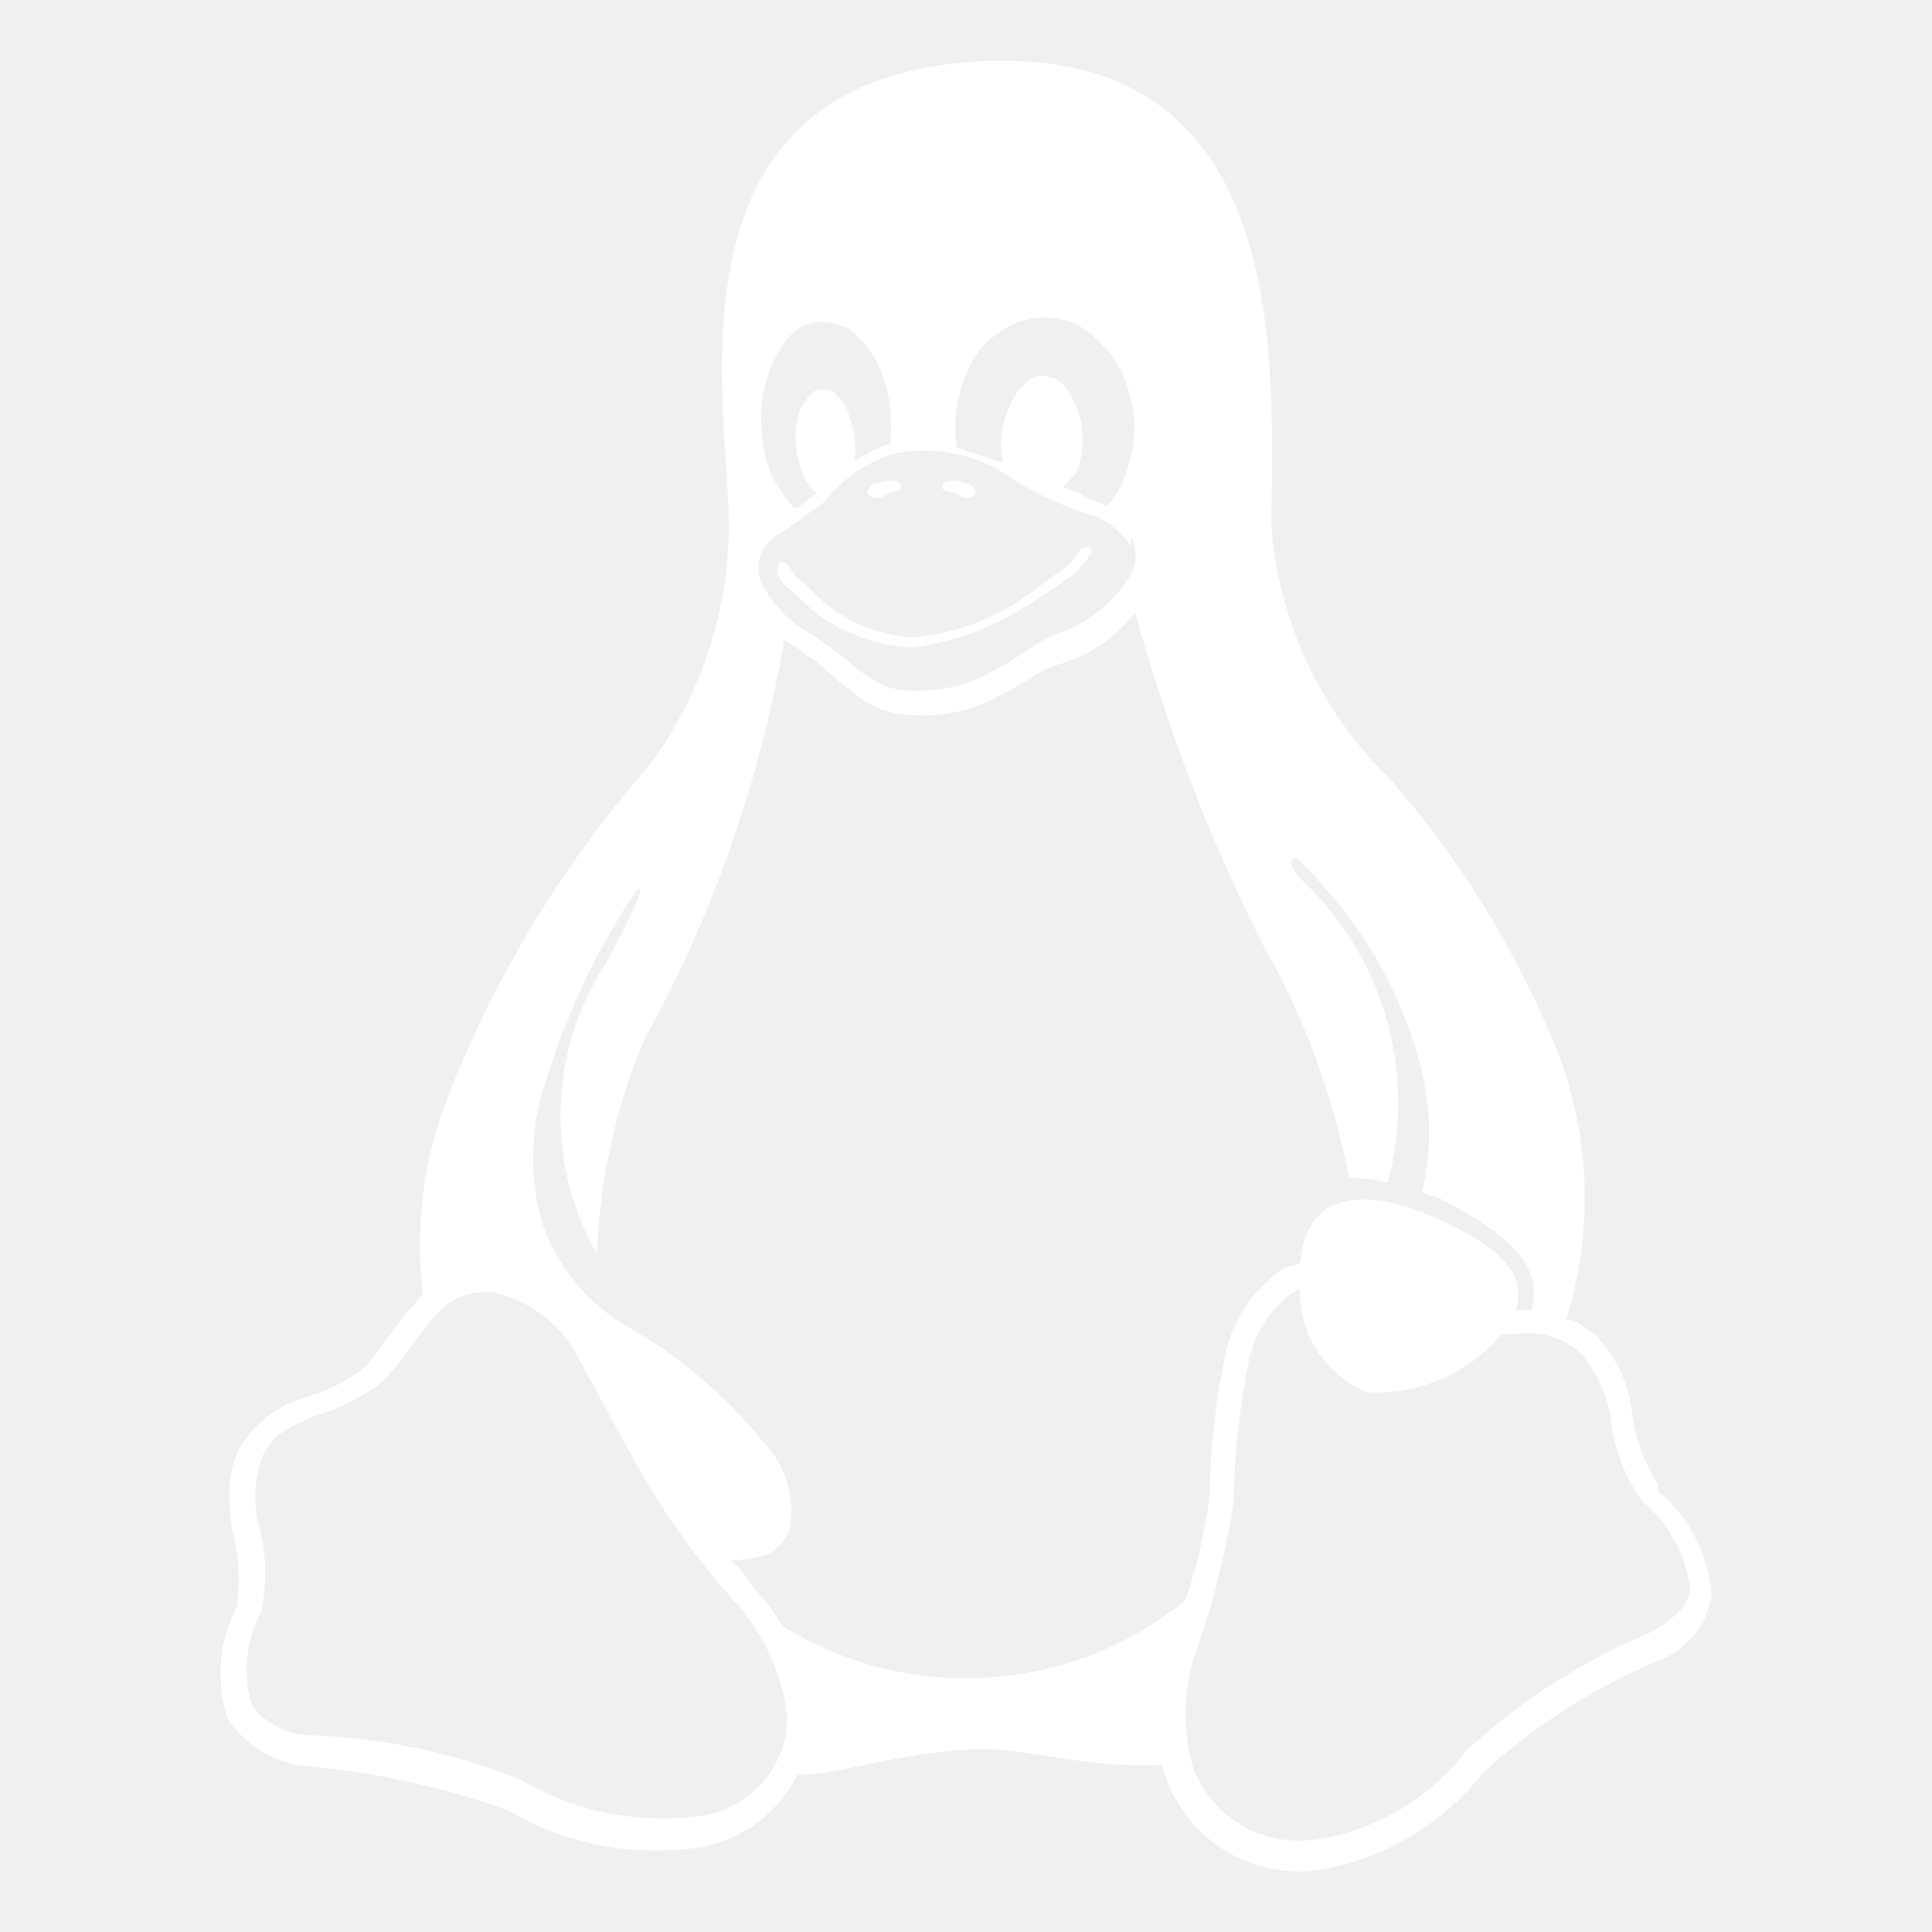
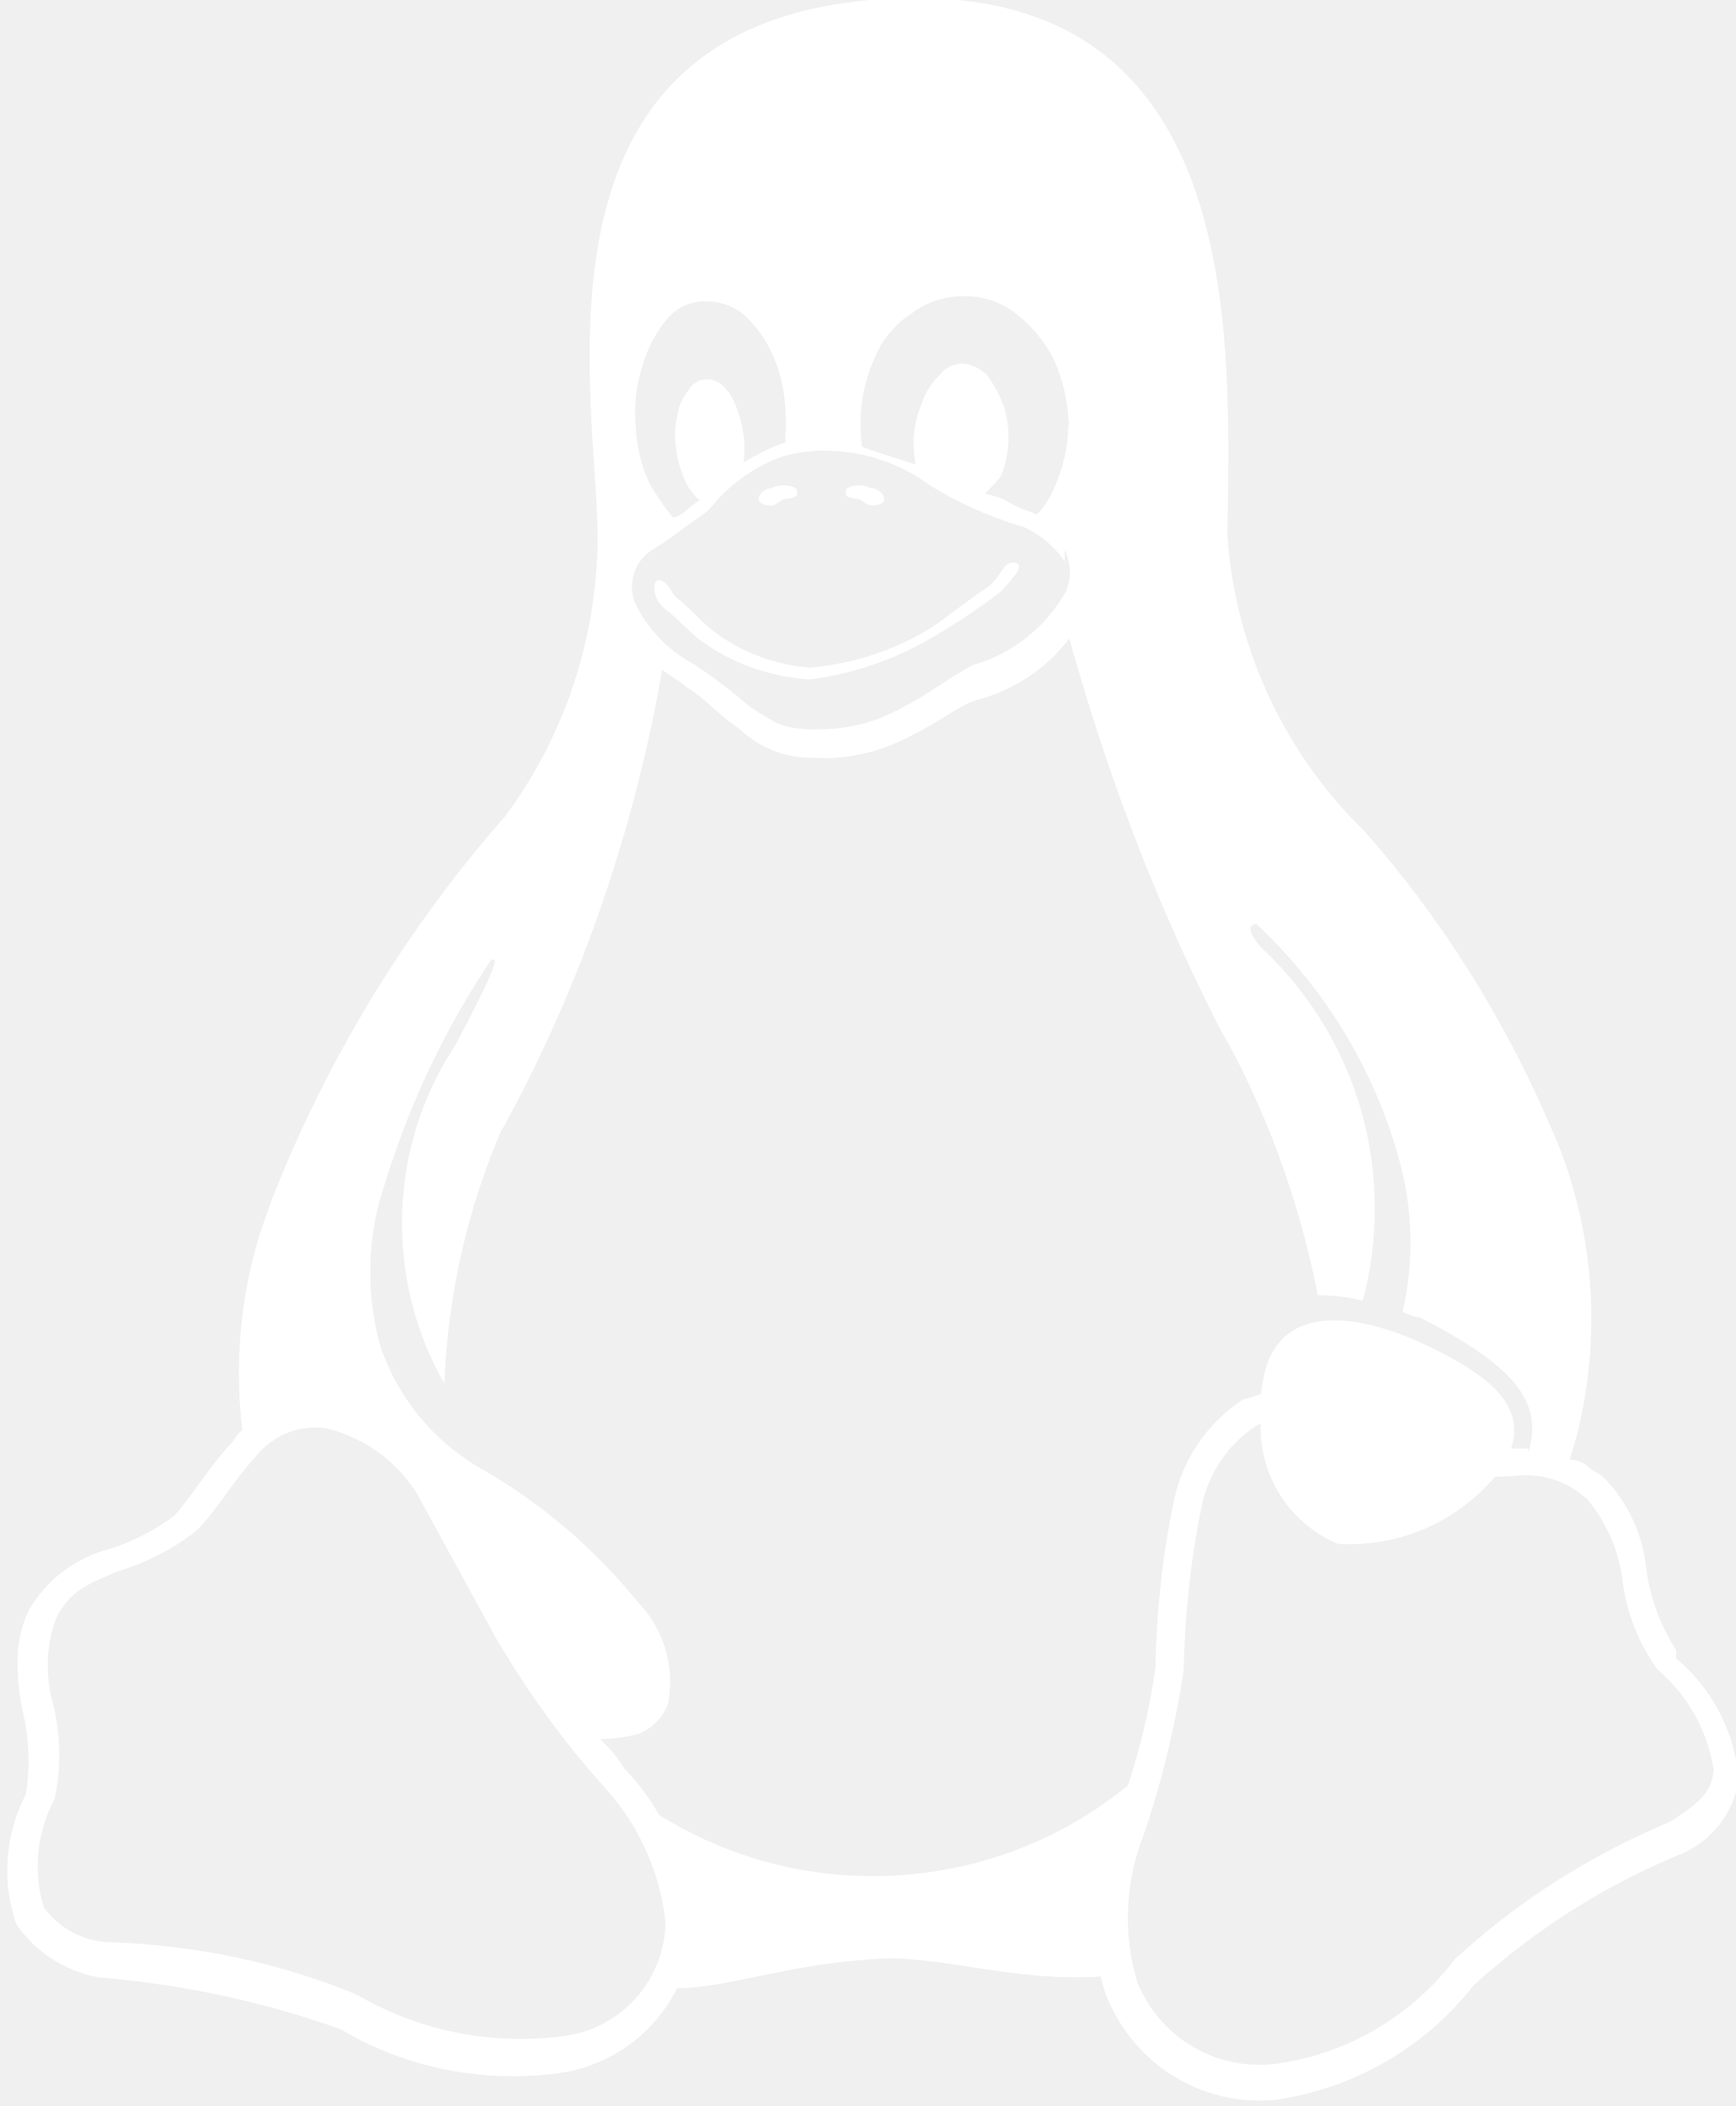
- <svg xmlns="http://www.w3.org/2000/svg" fill="#000000" width="800px" height="800px" viewBox="0 0 32 32" version="1.1" id="svg1">
+ <svg xmlns="http://www.w3.org/2000/svg" fill="#000000" width="619" height="751" viewBox="0 0 24.76 30.04" version="1.1" id="svg1">
  <defs id="defs1" />
-   <path d="M14.923 8.080c-0.025 0.072-0.141 0.061-0.207 0.082-0.059 0.031-0.107 0.085-0.175 0.085-0.062 0-0.162-0.025-0.17-0.085-0.012-0.082 0.11-0.166 0.187-0.166 0.050-0.024 0.108-0.037 0.169-0.037 0.056 0 0.109 0.011 0.157 0.032l-0.003-0.001c0.022 0.009 0.038 0.030 0.038 0.055 0 0.003-0 0.005-0.001 0.008l0-0v0.025h0.004zM15.611 8.080v-0.027c-0.008-0.025 0.016-0.052 0.036-0.062 0.046-0.020 0.1-0.032 0.157-0.032 0.061 0 0.119 0.014 0.17 0.038l-0.002-0.001c0.079 0 0.2 0.084 0.187 0.169-0.007 0.061-0.106 0.082-0.169 0.082-0.069 0-0.115-0.054-0.176-0.085-0.065-0.023-0.182-0.010-0.204-0.081zM16.963 10.058c-0.532 0.337-1.161 0.574-1.835 0.666l-0.024 0.003c-0.606-0.035-1.157-0.248-1.607-0.588l0.007 0.005c-0.192-0.167-0.35-0.335-0.466-0.419-0.205-0.167-0.18-0.416-0.092-0.416 0.136 0.020 0.161 0.167 0.249 0.25 0.12 0.082 0.269 0.25 0.45 0.416 0.397 0.328 0.899 0.541 1.45 0.583l0.009 0.001c0.654-0.057 1.249-0.267 1.763-0.592l-0.016 0.010c0.244-0.169 0.556-0.417 0.81-0.584 0.195-0.17 0.186-0.334 0.349-0.334 0.16 0.020 0.043 0.167-0.184 0.415-0.246 0.188-0.527 0.381-0.818 0.56l-0.044 0.025zM8.017 21.397h0.012c0.069 0 0.137 0.007 0.203 0.019l-0.007-0.001c0.544 0.14 0.992 0.478 1.273 0.931l0.005 0.009 1.137 2.079 0.004 0.004c0.457 0.773 0.948 1.442 1.497 2.059l-0.011-0.013c0.49 0.52 0.82 1.196 0.909 1.946l0.002 0.016v0.008c-0.012 0.817-0.613 1.491-1.396 1.616l-0.009 0.001c-0.2 0.031-0.432 0.048-0.667 0.048-0.857 0-1.659-0.233-2.347-0.64l0.021 0.012c-1.053-0.441-2.275-0.714-3.555-0.752l-0.015-0c-0.372-0.025-0.696-0.215-0.901-0.496l-0.002-0.003c-0.054-0.174-0.085-0.374-0.085-0.582 0-0.35 0.088-0.679 0.244-0.966l-0.005 0.011v-0.005l0.003-0.004c0.041-0.188 0.065-0.405 0.065-0.627 0-0.274-0.036-0.539-0.104-0.791l0.005 0.021c-0.041-0.15-0.065-0.323-0.065-0.502 0-0.242 0.043-0.473 0.123-0.687l-0.004 0.014c0.2-0.417 0.495-0.5 0.862-0.666 0.438-0.133 0.819-0.334 1.151-0.593l-0.008 0.006h0.002v-0.003c0.32-0.335 0.556-0.751 0.835-1.047 0.195-0.249 0.492-0.41 0.827-0.42l0.002-0zM21.531 21.336c-0.001 0.017-0.001 0.038-0.001 0.059 0 0.743 0.449 1.381 1.091 1.658l0.012 0.005c0.048 0.003 0.104 0.005 0.16 0.005 0.831 0 1.575-0.371 2.075-0.957l0.003-0.004 0.264-0.012c0.053-0.008 0.114-0.012 0.176-0.012 0.341 0 0.652 0.132 0.883 0.348l-0.001-0.001 0.004 0.004c0.249 0.301 0.422 0.673 0.487 1.082l0.002 0.013c0.055 0.505 0.238 0.96 0.517 1.34l-0.005-0.008c0.416 0.356 0.705 0.85 0.793 1.411l0.002 0.013 0.004-0.009v0.022l-0.004-0.015c-0.019 0.327-0.231 0.495-0.622 0.744-1.184 0.497-2.201 1.158-3.077 1.968l0.007-0.006c-0.608 0.792-1.501 1.339-2.523 1.486l-0.021 0.002c-0.074 0.010-0.16 0.016-0.247 0.016-0.768 0-1.428-0.464-1.716-1.126l-0.005-0.012-0.006-0.004c-0.093-0.286-0.146-0.615-0.146-0.956 0-0.416 0.079-0.813 0.224-1.178l-0.008 0.022c0.234-0.668 0.435-1.466 0.568-2.288l0.011-0.083c0.016-0.812 0.104-1.593 0.258-2.35l-0.014 0.083c0.085-0.518 0.381-0.954 0.794-1.225l0.007-0.004 0.056-0.027zM18.8 10.142c0.6 2.147 1.339 4.002 2.247 5.757l-0.079-0.167c0.613 1.090 1.090 2.355 1.363 3.695l0.014 0.084c0.009-0 0.020-0 0.031-0 0.217 0 0.427 0.029 0.627 0.084l-0.017-0.004c0.11-0.395 0.173-0.848 0.173-1.316 0-1.426-0.587-2.716-1.533-3.639l-0.001-0.001c-0.275-0.25-0.29-0.419-0.154-0.419 0.971 0.91 1.689 2.078 2.045 3.394l0.012 0.051c0.089 0.329 0.14 0.707 0.14 1.097 0 0.351-0.041 0.693-0.119 1.020l0.006-0.030c0.074 0.038 0.16 0.067 0.251 0.083l0.006 0.001c1.29 0.667 1.766 1.172 1.537 1.921v-0.054c-0.075-0.004-0.15 0-0.225 0h-0.020c0.189-0.584-0.227-1.031-1.331-1.53-1.143-0.5-2.057-0.42-2.212 0.581-0.011 0.049-0.019 0.106-0.022 0.165l-0 0.003c-0.073 0.030-0.16 0.058-0.25 0.078l-0.011 0.002c-0.508 0.336-0.87 0.859-0.989 1.469l-0.002 0.014c-0.148 0.695-0.241 1.5-0.256 2.323l-0 0.012v0.004c-0.091 0.637-0.23 1.207-0.418 1.753l0.020-0.066c-0.983 0.804-2.251 1.29-3.634 1.29-1.13 0-2.184-0.325-3.073-0.887l0.024 0.014c-0.146-0.253-0.313-0.472-0.503-0.667l0.001 0.001c-0.097-0.16-0.211-0.297-0.342-0.415l-0.002-0.001c0.207-0 0.407-0.031 0.596-0.088l-0.015 0.004c0.18-0.085 0.318-0.232 0.391-0.412l0.002-0.005c0.018-0.093 0.029-0.199 0.029-0.308 0-0.445-0.175-0.848-0.461-1.146l0.001 0.001c-0.619-0.761-1.359-1.395-2.196-1.88l-0.038-0.020c-0.671-0.388-1.179-0.995-1.43-1.722l-0.007-0.022c-0.093-0.318-0.147-0.684-0.147-1.062 0-0.353 0.047-0.695 0.134-1.021l-0.006 0.027c0.377-1.314 0.921-2.461 1.62-3.496l-0.028 0.043c0.134-0.081 0.046 0.169-0.51 1.217-0.474 0.713-0.757 1.59-0.757 2.533 0 0.84 0.224 1.627 0.616 2.306l-0.012-0.022c0.052-1.309 0.345-2.537 0.834-3.659l-0.025 0.065c1.055-1.902 1.854-4.111 2.275-6.452l0.020-0.131c0.060 0.045 0.271 0.169 0.361 0.252 0.272 0.166 0.475 0.416 0.737 0.581 0.267 0.26 0.633 0.42 1.035 0.42 0.021 0 0.042-0 0.063-0.001l-0.003 0c0.049 0.004 0.094 0.008 0.137 0.008 0.459-0.009 0.887-0.132 1.259-0.342l-0.013 0.007c0.362-0.167 0.65-0.417 0.925-0.5h0.006c0.535-0.145 0.983-0.454 1.3-0.869l0.004-0.006zM15.301 7.465c0.003 0 0.006-0 0.009-0 0.569 0 1.094 0.187 1.517 0.503l-0.007-0.005c0.378 0.234 0.814 0.433 1.275 0.574l0.040 0.010h0.004c0.246 0.11 0.449 0.281 0.594 0.494l0.003 0.005v-0.164c0.046 0.092 0.074 0.201 0.074 0.316 0 0.098-0.020 0.191-0.055 0.276l0.002-0.005c-0.288 0.507-0.755 0.884-1.313 1.048l-0.016 0.004v0.002c-0.335 0.169-0.626 0.416-0.968 0.581-0.35 0.21-0.771 0.334-1.222 0.334-0.015 0-0.030-0-0.045-0l0.002 0c-0.022 0.001-0.048 0.002-0.074 0.002-0.174 0-0.342-0.031-0.496-0.089l0.010 0.003c-0.159-0.087-0.29-0.169-0.417-0.257l0.014 0.010c-0.227-0.199-0.477-0.39-0.739-0.565l-0.026-0.016v-0.006h-0.006c-0.375-0.199-0.67-0.504-0.852-0.876l-0.005-0.012c-0.027-0.067-0.042-0.145-0.042-0.226 0-0.218 0.112-0.41 0.281-0.522l0.002-0.001c0.28-0.169 0.475-0.339 0.604-0.42 0.13-0.092 0.179-0.127 0.22-0.164h0.002v-0.004c0.268-0.339 0.623-0.599 1.032-0.746l0.016-0.005c0.174-0.050 0.374-0.079 0.581-0.081h0.001zM13.589 5.333h0.045c0.188 0.004 0.361 0.067 0.501 0.17l-0.002-0.002c0.179 0.159 0.325 0.352 0.425 0.57l0.004 0.011c0.113 0.245 0.183 0.53 0.191 0.83l0 0.003v0.005c0.004 0.046 0.006 0.099 0.006 0.152 0 0.063-0.003 0.126-0.009 0.188l0.001-0.008v0.1c-0.037 0.009-0.070 0.022-0.104 0.030-0.191 0.079-0.352 0.163-0.505 0.258l0.014-0.008c0.008-0.055 0.012-0.118 0.012-0.182 0-0.053-0.003-0.106-0.009-0.158l0.001 0.006v-0.019c-0.018-0.154-0.054-0.295-0.107-0.428l0.004 0.011c-0.041-0.132-0.113-0.244-0.207-0.333l-0-0c-0.055-0.050-0.128-0.081-0.209-0.081-0.007 0-0.014 0-0.021 0.001l0.001-0h-0.026c-0.103 0.011-0.189 0.075-0.232 0.163l-0.001 0.002c-0.077 0.093-0.13 0.208-0.15 0.334l-0 0.004c-0.023 0.086-0.035 0.185-0.035 0.287 0 0.044 0.002 0.088 0.007 0.131l-0-0.005v0.019c0.016 0.154 0.052 0.296 0.104 0.428l-0.004-0.011c0.042 0.132 0.113 0.245 0.207 0.335l0 0c0.012 0.012 0.026 0.022 0.042 0.030l0.001 0c-0.083 0.053-0.155 0.109-0.221 0.171l0.001-0.001c-0.045 0.040-0.1 0.070-0.161 0.084l-0.003 0.001c-0.123-0.147-0.237-0.312-0.335-0.486l-0.008-0.016c-0.113-0.245-0.183-0.529-0.194-0.83l-0-0.004c-0.004-0.048-0.006-0.104-0.006-0.161 0-0.241 0.039-0.473 0.11-0.69l-0.004 0.016c0.074-0.258 0.195-0.481 0.356-0.671l-0.002 0.003c0.127-0.15 0.313-0.245 0.522-0.25h0.001zM17.291 5.259h0.016c0.001 0 0.002 0 0.004 0 0.275 0 0.527 0.093 0.729 0.249l-0.003-0.002c0.229 0.177 0.413 0.4 0.542 0.655l0.005 0.011c0.121 0.266 0.196 0.575 0.207 0.901l0 0.004c0-0.025 0.007-0.050 0.007-0.075v0.131l-0.005-0.026-0.005-0.030c-0.003 0.32-0.071 0.622-0.193 0.897l0.006-0.014c-0.062 0.163-0.152 0.303-0.266 0.419l0-0c-0.030-0.018-0.067-0.035-0.104-0.050l-0.006-0.002c-0.135-0.042-0.253-0.099-0.36-0.169l0.005 0.003c-0.077-0.032-0.169-0.060-0.264-0.081l-0.011-0.002c0.081-0.076 0.156-0.157 0.225-0.243l0.004-0.005c0.063-0.148 0.102-0.319 0.11-0.499l0-0.003v-0.025c0-0.008 0-0.016 0-0.025 0-0.17-0.028-0.333-0.080-0.485l0.003 0.011c-0.063-0.159-0.14-0.296-0.232-0.421l0.004 0.005c-0.087-0.088-0.202-0.148-0.331-0.165l-0.003-0h-0.020c-0.001 0-0.003-0-0.004-0-0.132 0-0.25 0.065-0.322 0.164l-0.001 0.001c-0.116 0.113-0.204 0.253-0.254 0.41l-0.002 0.007c-0.063 0.147-0.104 0.318-0.112 0.496l-0 0.003v0.024c0.002 0.12 0.011 0.236 0.027 0.349l-0.002-0.015c-0.241-0.084-0.547-0.169-0.759-0.252-0.012-0.073-0.020-0.159-0.022-0.247l-0-0.003v-0.025c-0.001-0.020-0.001-0.043-0.001-0.066 0-0.324 0.069-0.631 0.194-0.908l-0.006 0.014c0.106-0.279 0.293-0.508 0.532-0.663l0.005-0.003c0.204-0.156 0.462-0.25 0.742-0.25h0zM16.63 1.004c-0.194 0-0.394 0.010-0.6 0.026-5.281 0.416-3.88 6.007-3.961 7.87-0.050 1.426-0.534 2.729-1.325 3.792l0.013-0.018c-1.407 1.602-2.555 3.474-3.351 5.523l-0.043 0.127c-0.258 0.685-0.408 1.476-0.408 2.302 0 0.285 0.018 0.566 0.052 0.841l-0.003-0.033c-0.056 0.046-0.103 0.102-0.136 0.166l-0.001 0.003c-0.325 0.335-0.562 0.75-0.829 1.048-0.283 0.217-0.615 0.388-0.975 0.494l-0.021 0.005c-0.464 0.139-0.842 0.442-1.075 0.841l-0.005 0.009c-0.104 0.212-0.165 0.461-0.165 0.725 0 0.010 0 0.019 0 0.029l-0-0.001c0.002 0.238 0.026 0.469 0.073 0.693l-0.004-0.023c0.056 0.219 0.088 0.471 0.088 0.73 0 0.17-0.014 0.337-0.041 0.5l0.002-0.018c-0.167 0.313-0.264 0.685-0.264 1.080 0 0.278 0.048 0.544 0.137 0.791l-0.005-0.016c0.273 0.388 0.686 0.662 1.164 0.749l0.011 0.002c1.274 0.107 2.451 0.373 3.561 0.78l-0.094-0.030c0.698 0.415 1.539 0.66 2.436 0.66 0.294 0 0.582-0.026 0.862-0.077l-0.029 0.004c0.667-0.151 1.211-0.586 1.504-1.169l0.006-0.013c0.734-0.004 1.537-0.336 2.824-0.417 0.873-0.072 1.967 0.334 3.22 0.25 0.037 0.159 0.086 0.298 0.148 0.429l-0.006-0.013 0.004 0.004c0.384 0.804 1.19 1.35 2.124 1.35 0.081 0 0.161-0.004 0.24-0.012l-0.010 0.001c1.151-0.17 2.139-0.768 2.813-1.623l0.007-0.009c0.843-0.768 1.827-1.401 2.905-1.853l0.067-0.025c0.432-0.191 0.742-0.585 0.81-1.059l0.001-0.007c-0.059-0.694-0.392-1.299-0.888-1.716l-0.004-0.003v-0.121l-0.004-0.004c-0.214-0.33-0.364-0.722-0.421-1.142l-0.002-0.015c-0.053-0.513-0.278-0.966-0.615-1.307l0 0h-0.004c-0.074-0.067-0.154-0.084-0.235-0.169-0.066-0.047-0.148-0.076-0.237-0.080l-0.001-0c0.195-0.602 0.308-1.294 0.308-2.013 0-0.94-0.193-1.835-0.541-2.647l0.017 0.044c-0.704-1.672-1.619-3.111-2.732-4.369l0.014 0.017c-1.105-1.082-1.828-2.551-1.948-4.187l-0.001-0.021c0.033-2.689 0.295-7.664-4.429-7.671z" id="path1" style="fill:#ffffff" />
+   <path d="m 11.376,7.044 c -0.025,0.072 -0.141,0.061 -0.207,0.082 -0.059,0.031 -0.107,0.085 -0.175,0.085 -0.062,0 -0.162,-0.025 -0.17,-0.085 -0.012,-0.082 0.11,-0.166 0.187,-0.166 0.05,-0.024 0.108,-0.037 0.169,-0.037 0.056,0 0.109,0.011 0.157,0.032 l -0.003,-0.001 c 0.022,0.009 0.038,0.03 0.038,0.055 0,0.003 0,0.005 -10e-4,0.008 v 0 0.025 h 0.004 z m 0.688,0 v -0.027 c -0.008,-0.025 0.016,-0.052 0.036,-0.062 0.046,-0.02 0.1,-0.032 0.157,-0.032 0.061,0 0.119,0.014 0.17,0.038 l -0.002,-10e-4 c 0.079,0 0.2,0.084 0.187,0.169 -0.007,0.061 -0.106,0.082 -0.169,0.082 -0.069,0 -0.115,-0.054 -0.176,-0.085 -0.065,-0.023 -0.182,-0.01 -0.204,-0.081 z m 1.352,1.978 c -0.532,0.337 -1.161,0.574 -1.835,0.666 l -0.024,0.003 c -0.606,-0.035 -1.157,-0.248 -1.607,-0.588 l 0.007,0.005 c -0.192,-0.167 -0.35,-0.335 -0.466,-0.419 -0.205,-0.167 -0.18,-0.416 -0.092,-0.416 0.136,0.02 0.161,0.167 0.249,0.25 0.12,0.082 0.269,0.25 0.45,0.416 0.397,0.328 0.899,0.541 1.45,0.583 l 0.009,10e-4 c 0.654,-0.057 1.249,-0.267 1.763,-0.592 l -0.016,0.01 c 0.244,-0.169 0.556,-0.417 0.81,-0.584 0.195,-0.17 0.186,-0.334 0.349,-0.334 0.16,0.02 0.043,0.167 -0.184,0.415 -0.246,0.188 -0.527,0.381 -0.818,0.56 l -0.044,0.025 z M 4.47,20.361 h 0.012 c 0.069,0 0.137,0.007 0.203,0.019 l -0.007,-0.001 c 0.544,0.14 0.992,0.478 1.273,0.931 l 0.005,0.009 1.137,2.079 0.004,0.004 c 0.457,0.773 0.948,1.442 1.497,2.059 l -0.011,-0.013 c 0.49,0.52 0.82,1.196 0.909,1.946 l 0.002,0.016 v 0.008 c -0.012,0.817 -0.613,1.491 -1.396,1.616 l -0.009,10e-4 c -0.2,0.031 -0.432,0.048 -0.667,0.048 -0.857,0 -1.659,-0.233 -2.347,-0.64 l 0.021,0.012 c -1.053,-0.441 -2.275,-0.714 -3.555,-0.752 h -0.015 c -0.372,-0.025 -0.696,-0.215 -0.901,-0.496 l -0.002,-0.003 c -0.054,-0.174 -0.085,-0.374 -0.085,-0.582 0,-0.35 0.088,-0.679 0.244,-0.966 l -0.005,0.011 v -0.005 l 0.003,-0.004 c 0.041,-0.188 0.065,-0.405 0.065,-0.627 0,-0.274 -0.036,-0.539 -0.104,-0.791 l 0.005,0.021 c -0.041,-0.15 -0.065,-0.323 -0.065,-0.502 0,-0.242 0.043,-0.473 0.123,-0.687 l -0.004,0.014 c 0.2,-0.417 0.495,-0.5 0.862,-0.666 0.438,-0.133 0.819,-0.334 1.151,-0.593 l -0.008,0.006 h 0.002 v -0.003 c 0.32,-0.335 0.556,-0.751 0.835,-1.047 0.195,-0.249 0.492,-0.41 0.827,-0.42 h 0.002 z m 13.514,-0.061 c -0.001,0.017 -0.001,0.038 -0.001,0.059 0,0.743 0.449,1.381 1.091,1.658 l 0.012,0.005 c 0.048,0.003 0.104,0.005 0.16,0.005 0.831,0 1.575,-0.371 2.075,-0.957 l 0.003,-0.004 0.264,-0.012 c 0.053,-0.008 0.114,-0.012 0.176,-0.012 0.341,0 0.652,0.132 0.883,0.348 l -0.001,-0.001 0.004,0.004 c 0.249,0.301 0.422,0.673 0.487,1.082 l 0.002,0.013 c 0.055,0.505 0.238,0.96 0.517,1.34 l -0.005,-0.008 c 0.416,0.356 0.705,0.85 0.793,1.411 l 0.002,0.013 0.004,-0.009 v 0.022 l -0.004,-0.015 c -0.019,0.327 -0.231,0.495 -0.622,0.744 -1.184,0.497 -2.201,1.158 -3.077,1.968 l 0.007,-0.006 c -0.608,0.792 -1.501,1.339 -2.523,1.486 l -0.021,0.002 c -0.074,0.01 -0.16,0.016 -0.247,0.016 -0.768,0 -1.428,-0.464 -1.716,-1.126 l -0.005,-0.012 -0.006,-0.004 c -0.093,-0.286 -0.146,-0.615 -0.146,-0.956 0,-0.416 0.079,-0.813 0.224,-1.178 l -0.008,0.022 c 0.234,-0.668 0.435,-1.466 0.568,-2.288 l 0.011,-0.083 c 0.016,-0.812 0.104,-1.593 0.258,-2.35 l -0.014,0.083 c 0.085,-0.518 0.381,-0.954 0.794,-1.225 l 0.007,-0.004 0.056,-0.027 z M 15.253,9.106 c 0.6,2.147 1.339,4.002 2.247,5.757 l -0.079,-0.167 c 0.613,1.09 1.09,2.355 1.363,3.695 l 0.014,0.084 c 0.009,0 0.02,0 0.031,0 0.217,0 0.427,0.029 0.627,0.084 l -0.017,-0.004 c 0.11,-0.395 0.173,-0.848 0.173,-1.316 0,-1.426 -0.587,-2.716 -1.533,-3.639 l -0.001,-0.001 c -0.275,-0.25 -0.29,-0.419 -0.154,-0.419 0.971,0.91 1.689,2.078 2.045,3.394 l 0.012,0.051 c 0.089,0.329 0.14,0.707 0.14,1.097 0,0.351 -0.041,0.693 -0.119,1.02 l 0.006,-0.03 c 0.074,0.038 0.16,0.067 0.251,0.083 l 0.006,10e-4 c 1.29,0.667 1.766,1.172 1.537,1.921 v -0.054 c -0.075,-0.004 -0.15,0 -0.225,0 h -0.02 c 0.189,-0.584 -0.227,-1.031 -1.331,-1.53 -1.143,-0.5 -2.057,-0.42 -2.212,0.581 -0.011,0.049 -0.019,0.106 -0.022,0.165 v 0.003 c -0.073,0.03 -0.16,0.058 -0.25,0.078 l -0.011,0.002 c -0.508,0.336 -0.87,0.859 -0.989,1.469 l -0.002,0.014 c -0.148,0.695 -0.241,1.5 -0.256,2.323 v 0.012 0.004 c -0.091,0.637 -0.23,1.207 -0.418,1.753 l 0.02,-0.066 c -0.983,0.804 -2.251,1.29 -3.634,1.29 -1.13,0 -2.184,-0.325 -3.073,-0.887 l 0.024,0.014 c -0.146,-0.253 -0.313,-0.472 -0.503,-0.667 l 10e-4,0.001 c -0.097,-0.16 -0.211,-0.297 -0.342,-0.415 l -0.002,-0.001 c 0.207,0 0.407,-0.031 0.596,-0.088 l -0.015,0.004 c 0.18,-0.085 0.318,-0.232 0.391,-0.412 l 0.002,-0.005 c 0.018,-0.093 0.029,-0.199 0.029,-0.308 0,-0.445 -0.175,-0.848 -0.461,-1.146 l 10e-4,10e-4 c -0.619,-0.761 -1.359,-1.395 -2.196,-1.88 l -0.038,-0.02 c -0.671,-0.388 -1.179,-0.995 -1.43,-1.722 l -0.007,-0.022 c -0.093,-0.318 -0.147,-0.684 -0.147,-1.062 0,-0.353 0.047,-0.695 0.134,-1.021 l -0.006,0.027 c 0.377,-1.314 0.921,-2.461 1.62,-3.496 l -0.028,0.043 c 0.134,-0.081 0.046,0.169 -0.51,1.217 -0.474,0.713 -0.757,1.59 -0.757,2.533 0,0.84 0.224,1.627 0.616,2.306 l -0.012,-0.022 c 0.052,-1.309 0.345,-2.537 0.834,-3.659 l -0.025,0.065 c 1.055,-1.902 1.854,-4.111 2.275,-6.452 l 0.02,-0.131 c 0.06,0.045 0.271,0.169 0.361,0.252 0.272,0.166 0.475,0.416 0.737,0.581 0.267,0.26 0.633,0.42 1.035,0.42 0.021,0 0.042,0 0.063,-10e-4 h -0.003 c 0.049,0.004 0.094,0.008 0.137,0.008 0.459,-0.009 0.887,-0.132 1.259,-0.342 l -0.013,0.007 c 0.362,-0.167 0.65,-0.417 0.925,-0.5 h 0.006 c 0.535,-0.145 0.983,-0.454 1.3,-0.869 l 0.004,-0.006 z m -3.499,-2.677 c 0.003,0 0.006,0 0.009,0 0.569,0 1.094,0.187 1.517,0.503 l -0.007,-0.005 c 0.378,0.234 0.814,0.433 1.275,0.574 l 0.04,0.01 h 0.004 c 0.246,0.11 0.449,0.281 0.594,0.494 l 0.003,0.005 v -0.164 c 0.046,0.092 0.074,0.201 0.074,0.316 0,0.098 -0.02,0.191 -0.055,0.276 l 0.002,-0.005 c -0.288,0.507 -0.755,0.884 -1.313,1.048 l -0.016,0.004 v 0.002 c -0.335,0.169 -0.626,0.416 -0.968,0.581 -0.35,0.21 -0.771,0.334 -1.222,0.334 -0.015,0 -0.03,0 -0.045,0 h 0.002 c -0.022,10e-4 -0.048,0.002 -0.074,0.002 -0.174,0 -0.342,-0.031 -0.496,-0.089 l 0.01,0.003 c -0.159,-0.087 -0.29,-0.169 -0.417,-0.257 l 0.014,0.01 C 10.458,9.872 10.208,9.681 9.946,9.506 l -0.026,-0.016 v -0.006 h -0.006 c -0.375,-0.199 -0.67,-0.504 -0.852,-0.876 l -0.005,-0.012 c -0.027,-0.067 -0.042,-0.145 -0.042,-0.226 0,-0.218 0.112,-0.41 0.281,-0.522 l 0.002,-0.001 c 0.28,-0.169 0.475,-0.339 0.604,-0.42 0.13,-0.092 0.179,-0.127 0.22,-0.164 h 0.002 v -0.004 c 0.268,-0.339 0.623,-0.599 1.032,-0.746 l 0.016,-0.005 c 0.174,-0.05 0.374,-0.079 0.581,-0.081 h 0.001 z m -1.712,-2.132 h 0.045 c 0.188,0.004 0.361,0.067 0.501,0.17 l -0.002,-0.002 c 0.179,0.159 0.325,0.352 0.425,0.57 l 0.004,0.011 c 0.113,0.245 0.183,0.53 0.191,0.83 v 0.003 0.005 c 0.004,0.046 0.006,0.099 0.006,0.152 0,0.063 -0.003,0.126 -0.009,0.188 l 10e-4,-0.008 v 0.1 c -0.037,0.009 -0.07,0.022 -0.104,0.03 -0.191,0.079 -0.352,0.163 -0.505,0.258 l 0.014,-0.008 c 0.008,-0.055 0.012,-0.118 0.012,-0.182 0,-0.053 -0.003,-0.106 -0.009,-0.158 l 0.001,0.006 v -0.019 c -0.018,-0.154 -0.054,-0.295 -0.107,-0.428 l 0.004,0.011 c -0.041,-0.132 -0.113,-0.244 -0.207,-0.333 v 0 c -0.055,-0.05 -0.128,-0.081 -0.209,-0.081 -0.007,0 -0.014,0 -0.021,0.001 h 10e-4 -0.026 c -0.103,0.011 -0.189,0.075 -0.232,0.163 l -10e-4,0.002 c -0.077,0.093 -0.13,0.208 -0.15,0.334 v 0.004 c -0.023,0.086 -0.035,0.185 -0.035,0.287 0,0.044 0.002,0.088 0.007,0.131 v -0.005 0.019 c 0.016,0.154 0.052,0.296 0.104,0.428 l -0.004,-0.011 c 0.042,0.132 0.113,0.245 0.207,0.335 v 0 c 0.012,0.012 0.026,0.022 0.042,0.03 h 0.001 c -0.083,0.053 -0.155,0.109 -0.221,0.171 l 10e-4,-0.001 c -0.045,0.04 -0.1,0.07 -0.161,0.084 l -0.003,0.001 c -0.123,-0.147 -0.237,-0.312 -0.335,-0.486 l -0.008,-0.016 c -0.113,-0.245 -0.183,-0.529 -0.194,-0.83 v -0.004 c -0.004,-0.048 -0.006,-0.104 -0.006,-0.161 0,-0.241 0.039,-0.473 0.11,-0.69 l -0.004,0.016 c 0.074,-0.258 0.195,-0.481 0.356,-0.671 l -0.002,0.003 c 0.127,-0.15 0.313,-0.245 0.522,-0.25 h 0.001 z m 3.702,-0.074 h 0.016 c 10e-4,0 0.002,0 0.004,0 0.275,0 0.527,0.093 0.729,0.249 l -0.003,-0.002 c 0.229,0.177 0.413,0.4 0.542,0.655 l 0.005,0.011 c 0.121,0.266 0.196,0.575 0.207,0.901 v 0.004 c 0,-0.025 0.007,-0.05 0.007,-0.075 v 0.131 l -0.005,-0.026 -0.005,-0.03 c -0.003,0.32 -0.071,0.622 -0.193,0.897 l 0.006,-0.014 c -0.062,0.163 -0.152,0.303 -0.266,0.419 v 0 c -0.03,-0.018 -0.067,-0.035 -0.104,-0.05 l -0.006,-0.002 c -0.135,-0.042 -0.253,-0.099 -0.36,-0.169 l 0.005,0.003 c -0.077,-0.032 -0.169,-0.06 -0.264,-0.081 l -0.011,-0.002 c 0.081,-0.076 0.156,-0.157 0.225,-0.243 l 0.004,-0.005 c 0.063,-0.148 0.102,-0.319 0.11,-0.499 v -0.003 -0.025 c 0,-0.008 0,-0.016 0,-0.025 0,-0.17 -0.028,-0.333 -0.08,-0.485 l 0.003,0.011 c -0.063,-0.159 -0.14,-0.296 -0.232,-0.421 l 0.004,0.005 c -0.087,-0.088 -0.202,-0.148 -0.331,-0.165 h -0.003 -0.02 c -0.001,0 -0.003,0 -0.004,0 -0.132,0 -0.25,0.065 -0.322,0.164 l -10e-4,10e-4 c -0.116,0.113 -0.204,0.253 -0.254,0.41 l -0.002,0.007 c -0.063,0.147 -0.104,0.318 -0.112,0.496 v 0.003 0.024 c 0.002,0.12 0.011,0.236 0.027,0.349 l -0.002,-0.015 c -0.241,-0.084 -0.547,-0.169 -0.759,-0.252 -0.012,-0.073 -0.02,-0.159 -0.022,-0.247 v -0.003 -0.025 c -10e-4,-0.02 -10e-4,-0.043 -10e-4,-0.066 0,-0.324 0.069,-0.631 0.194,-0.908 l -0.006,0.014 c 0.106,-0.279 0.293,-0.508 0.532,-0.663 l 0.005,-0.003 c 0.204,-0.156 0.462,-0.25 0.742,-0.25 v 0 z m -0.661,-4.255 c -0.194,0 -0.394,0.01 -0.6,0.026 -5.281,0.416 -3.88,6.007 -3.961,7.87 -0.05,1.426 -0.534,2.729 -1.325,3.792 l 0.013,-0.018 c -1.407,1.602 -2.555,3.474 -3.351,5.523 l -0.043,0.127 c -0.258,0.685 -0.408,1.476 -0.408,2.302 0,0.285 0.018,0.566 0.052,0.841 l -0.003,-0.033 c -0.056,0.046 -0.103,0.102 -0.136,0.166 l -0.001,0.003 c -0.325,0.335 -0.562,0.75 -0.829,1.048 -0.283,0.217 -0.615,0.388 -0.975,0.494 l -0.021,0.005 c -0.464,0.139 -0.842,0.442 -1.075,0.841 l -0.005,0.009 c -0.104,0.212 -0.165,0.461 -0.165,0.725 0,0.01 0,0.019 0,0.029 v -10e-4 c 0.002,0.238 0.026,0.469 0.073,0.693 l -0.004,-0.023 c 0.056,0.219 0.088,0.471 0.088,0.73 0,0.17 -0.014,0.337 -0.041,0.5 l 0.002,-0.018 c -0.167,0.313 -0.264,0.685 -0.264,1.08 0,0.278 0.048,0.544 0.137,0.791 l -0.005,-0.016 c 0.273,0.388 0.686,0.662 1.164,0.749 l 0.011,0.002 c 1.274,0.107 2.451,0.373 3.561,0.78 l -0.094,-0.03 c 0.698,0.415 1.539,0.66 2.436,0.66 0.294,0 0.582,-0.026 0.862,-0.077 l -0.029,0.004 c 0.667,-0.151 1.211,-0.586 1.504,-1.169 l 0.006,-0.013 c 0.734,-0.004 1.537,-0.336 2.824,-0.417 0.873,-0.072 1.967,0.334 3.22,0.25 0.037,0.159 0.086,0.298 0.148,0.429 l -0.006,-0.013 0.004,0.004 c 0.384,0.804 1.19,1.35 2.124,1.35 0.081,0 0.161,-0.004 0.24,-0.012 l -0.01,0.001 c 1.151,-0.17 2.139,-0.768 2.813,-1.623 l 0.007,-0.009 c 0.843,-0.768 1.827,-1.401 2.905,-1.853 l 0.067,-0.025 c 0.432,-0.191 0.742,-0.585 0.81,-1.059 l 0.001,-0.007 c -0.059,-0.694 -0.392,-1.299 -0.888,-1.716 l -0.004,-0.003 v -0.121 l -0.004,-0.004 c -0.214,-0.33 -0.364,-0.722 -0.421,-1.142 l -0.002,-0.015 c -0.053,-0.513 -0.278,-0.966 -0.615,-1.307 v 0 h -0.004 c -0.074,-0.067 -0.154,-0.084 -0.235,-0.169 -0.066,-0.047 -0.148,-0.076 -0.237,-0.08 h -0.001 c 0.195,-0.602 0.308,-1.294 0.308,-2.013 0,-0.94 -0.193,-1.835 -0.541,-2.647 l 0.017,0.044 c -0.704,-1.672 -1.619,-3.111 -2.732,-4.369 l 0.014,0.017 c -1.105,-1.082 -1.828,-2.551 -1.948,-4.187 l -10e-4,-0.021 c 0.033,-2.689 0.295,-7.664 -4.429,-7.671 z" id="path1" style="fill:#ffffff" />
</svg>
